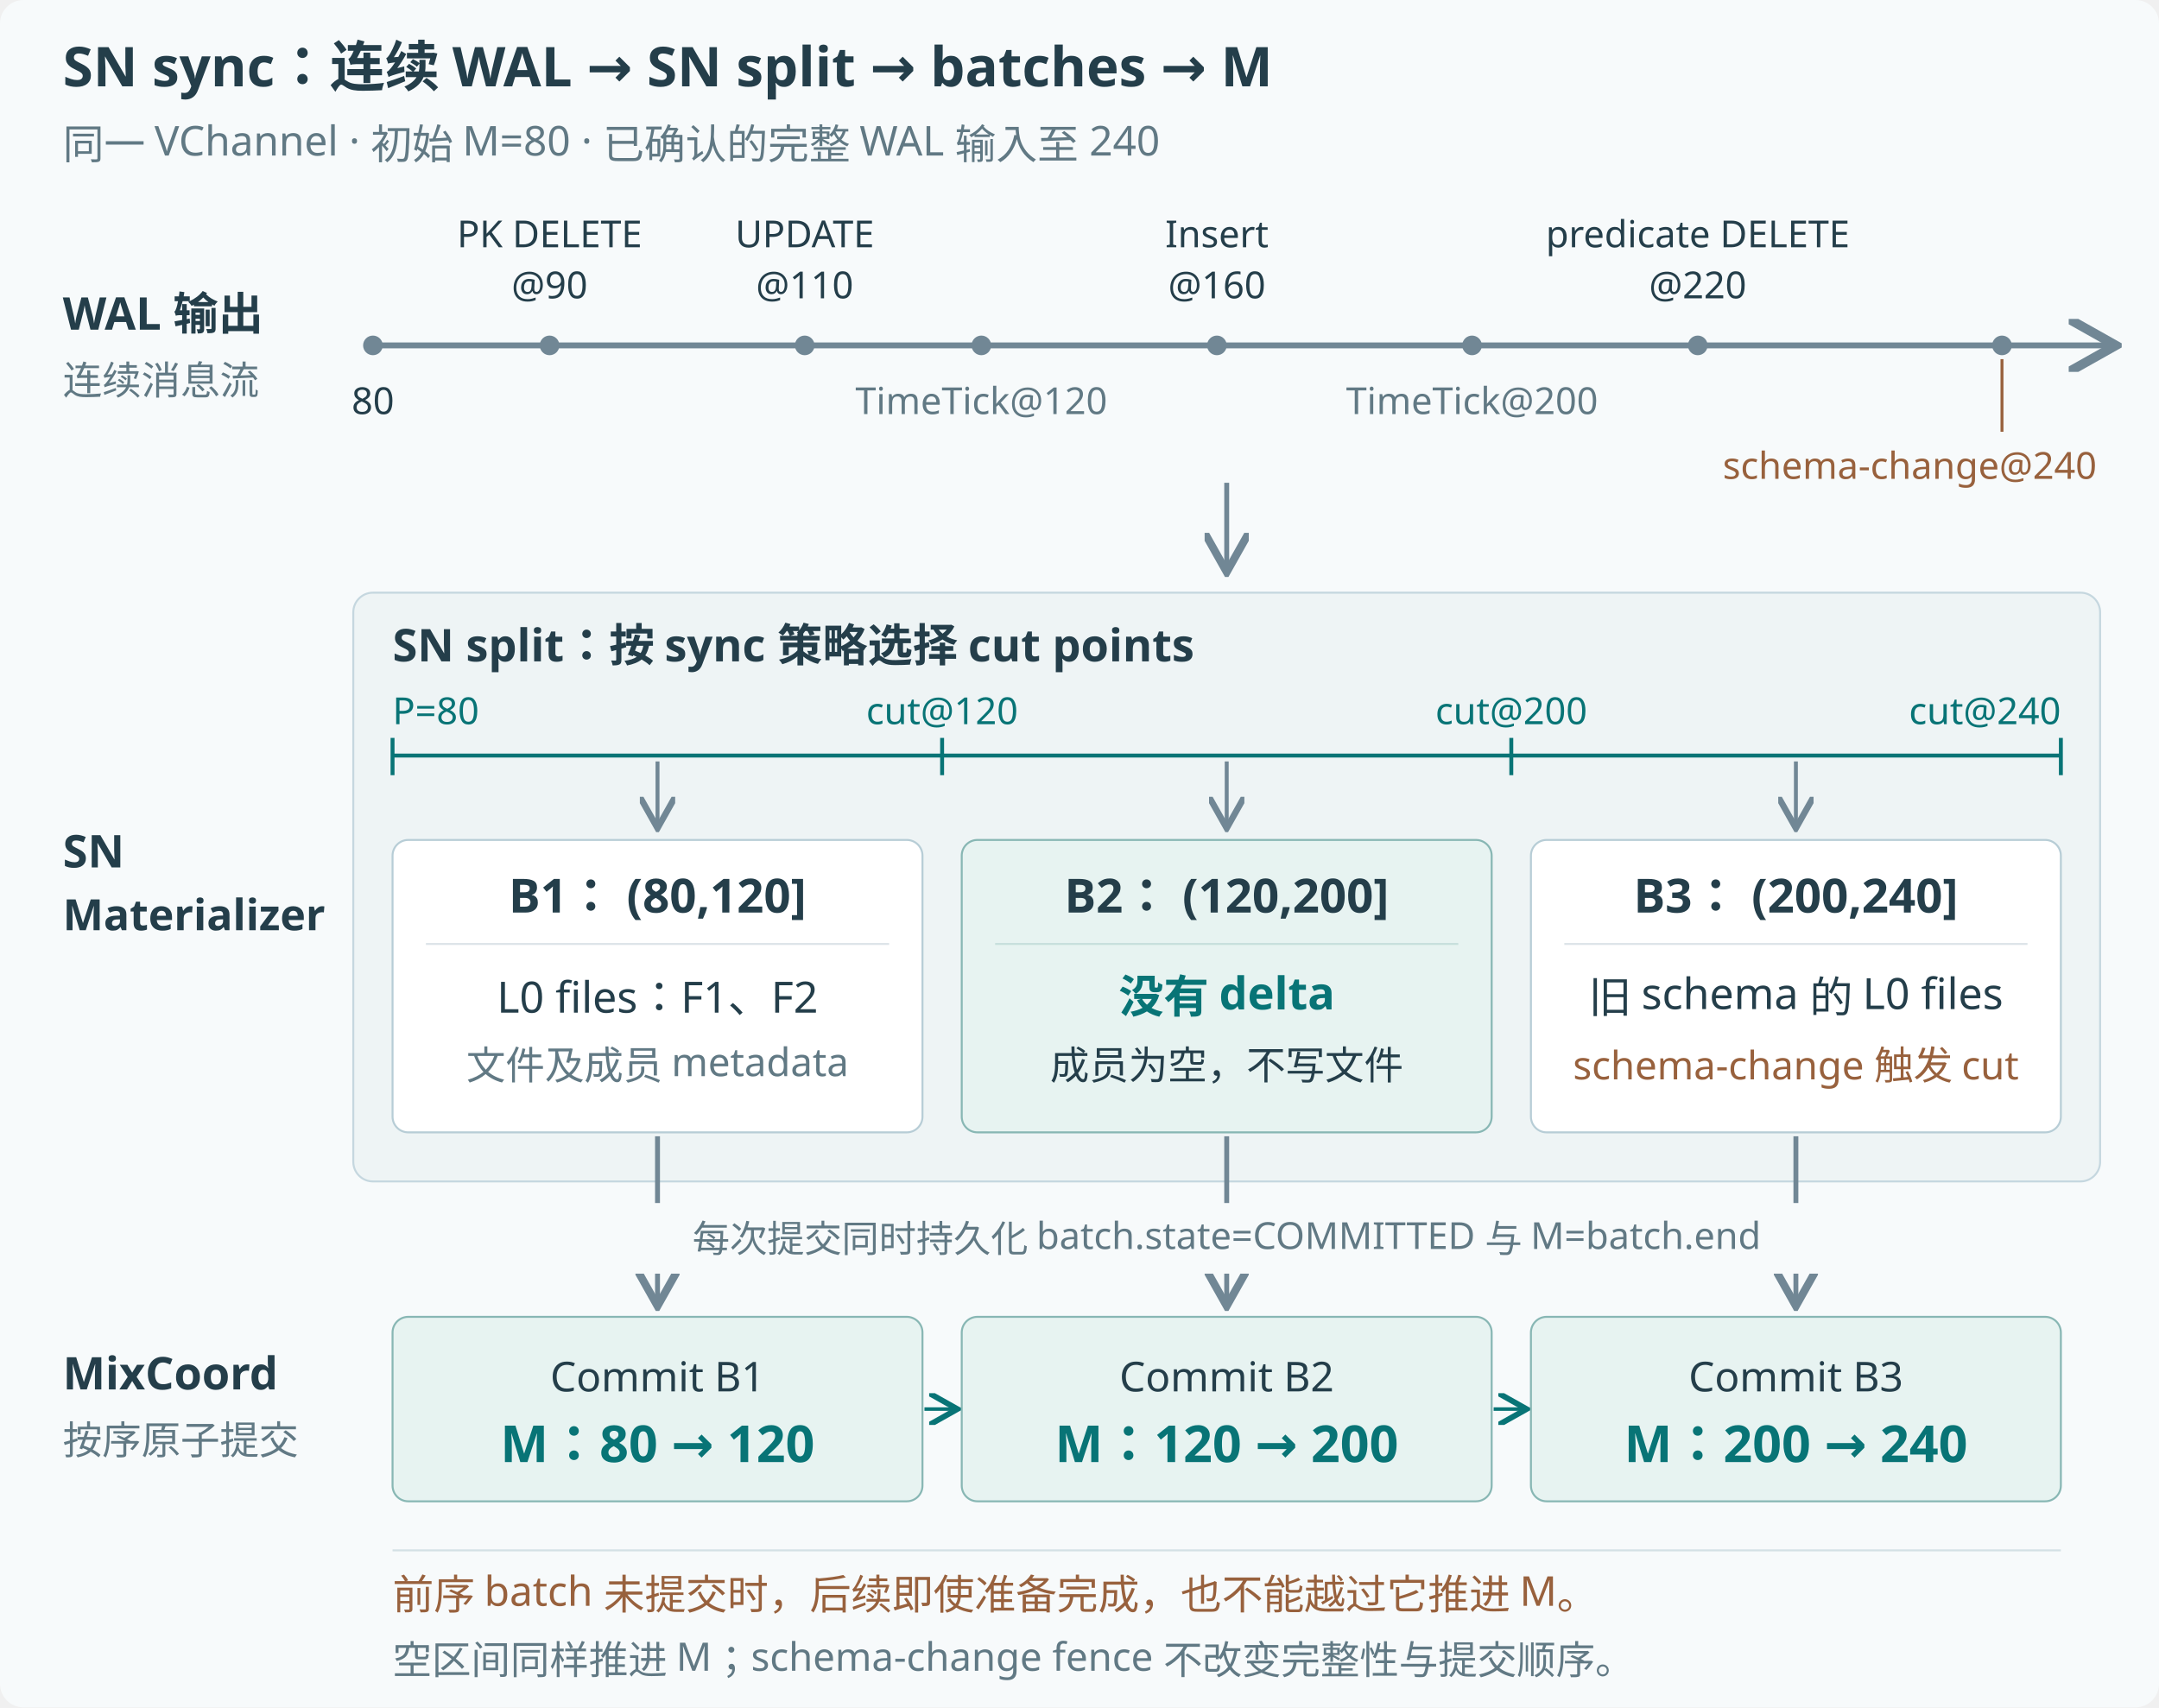
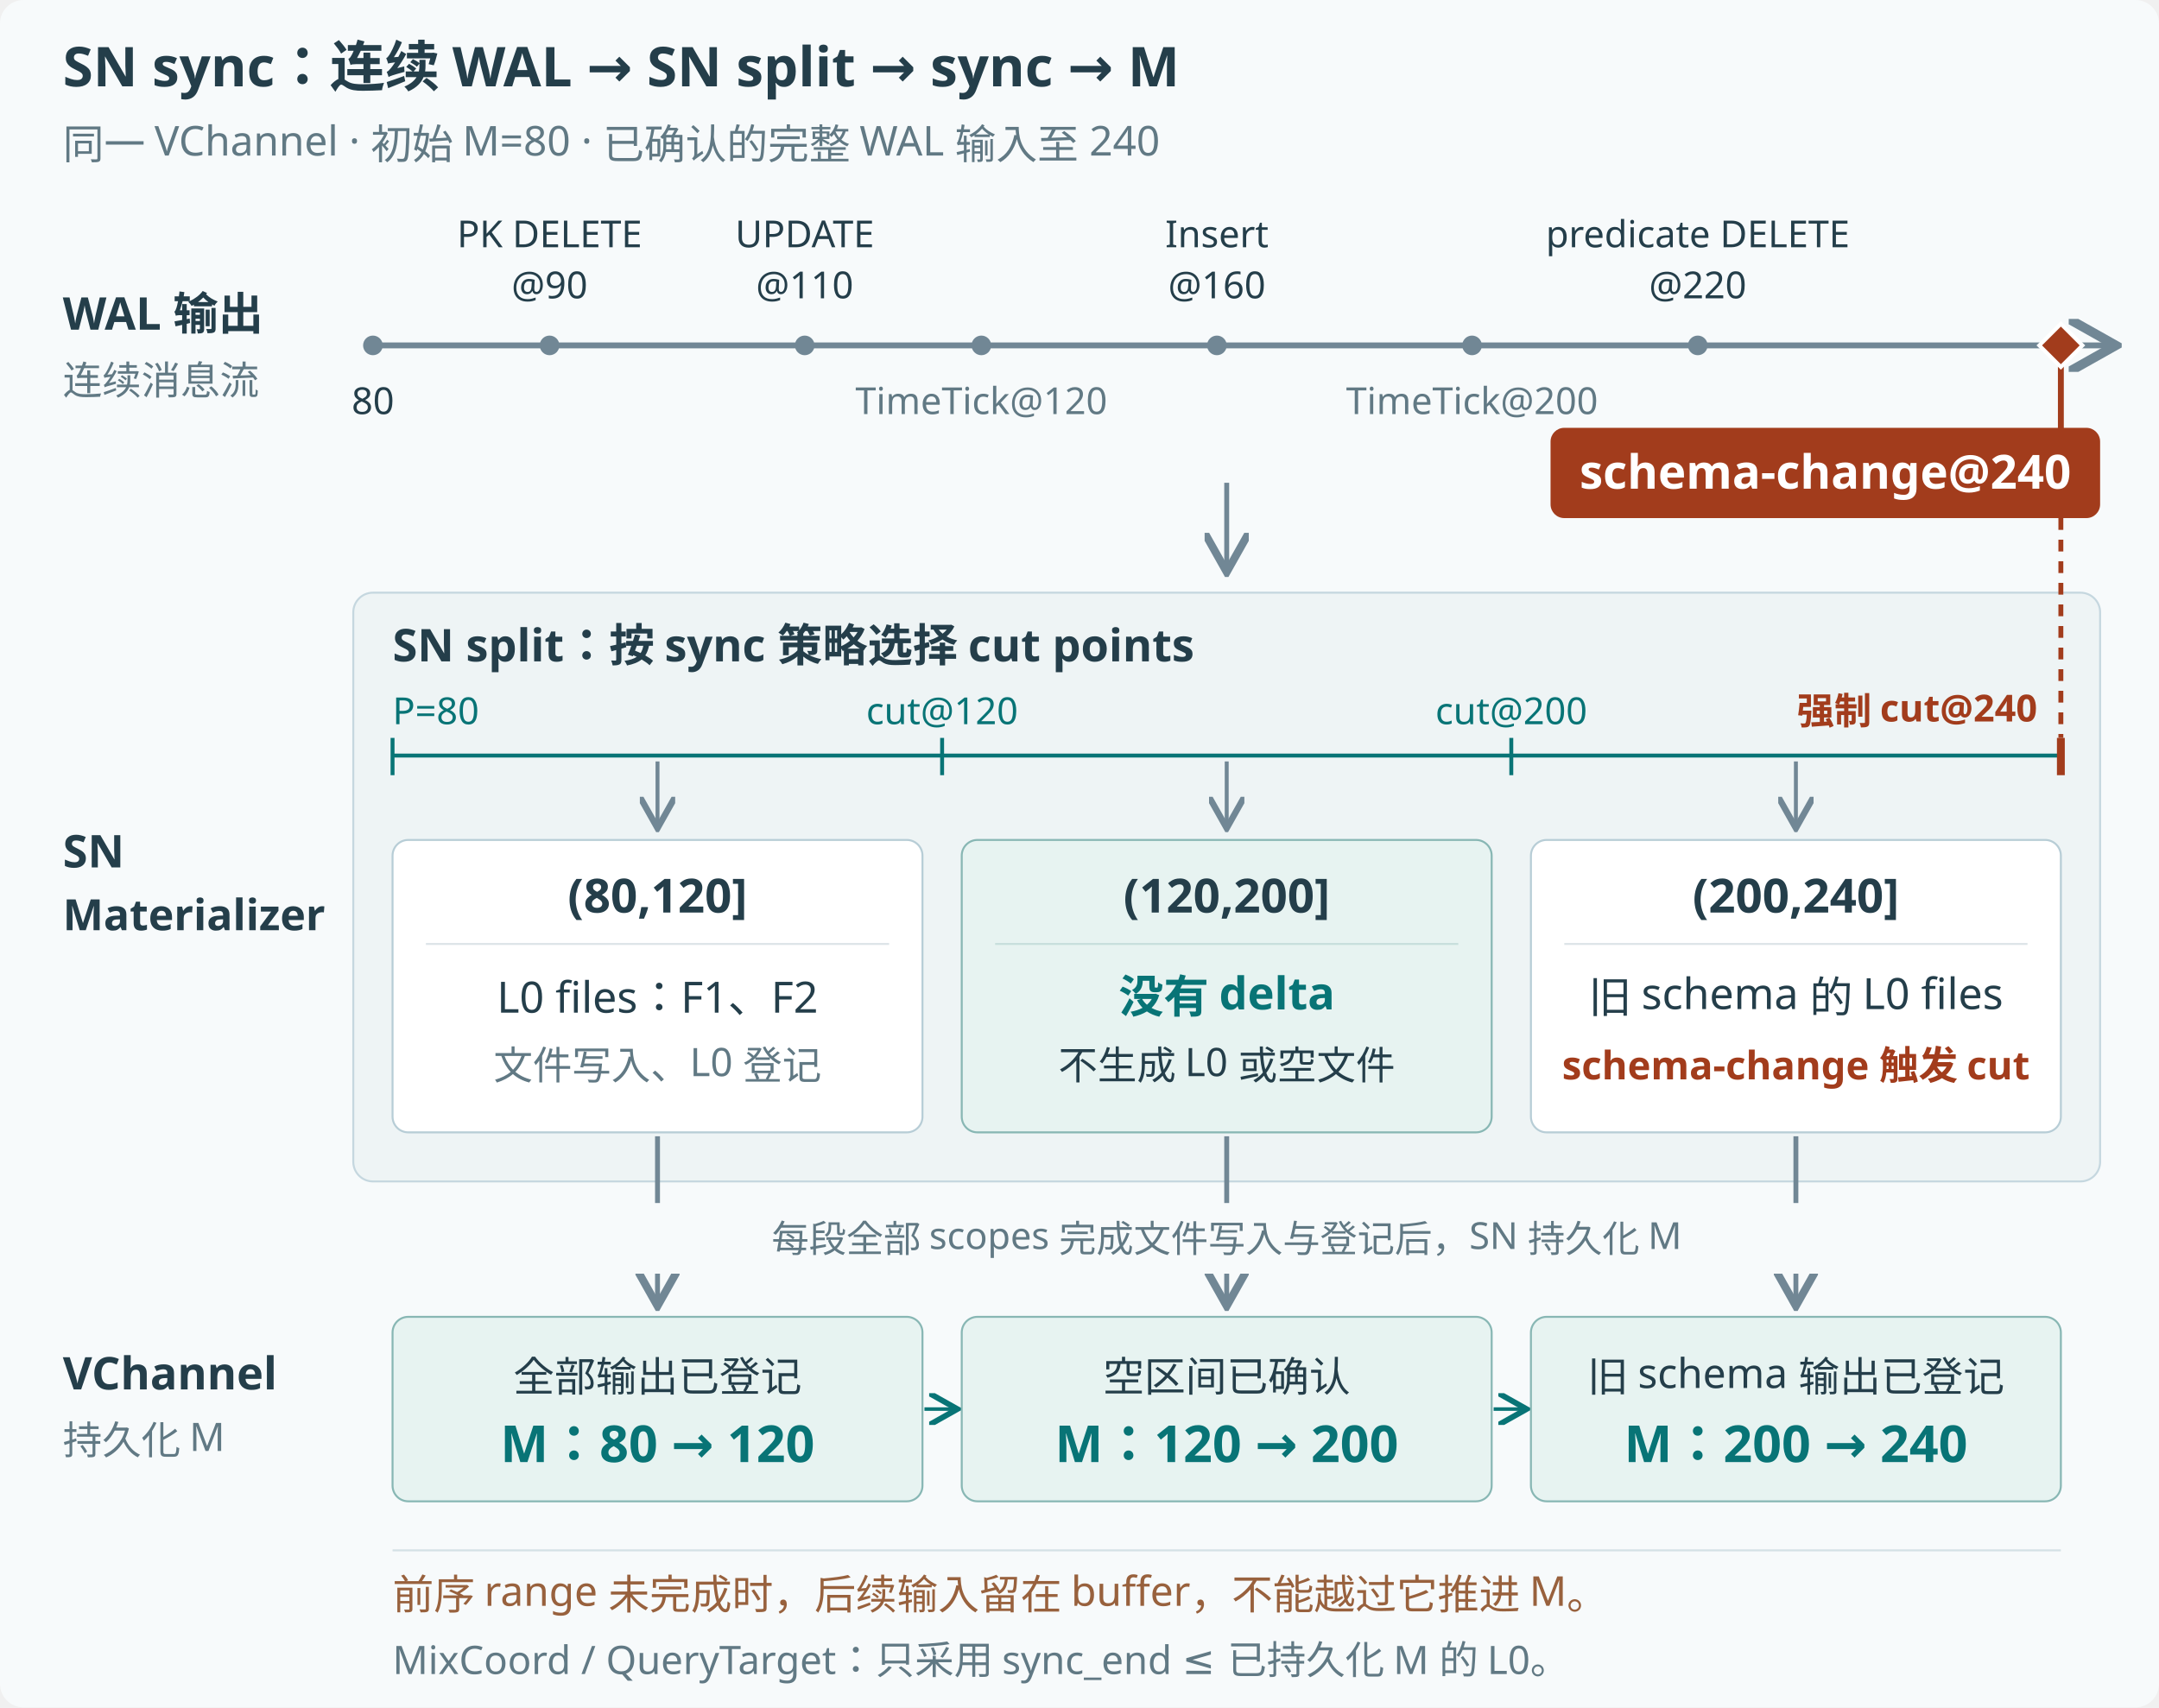
<svg xmlns="http://www.w3.org/2000/svg" width="1100" height="870" viewBox="0 0 1100 870" role="img" aria-labelledby="title desc">
  <defs>
    <marker id="flow-arrow" markerWidth="9" markerHeight="9" refX="7" refY="4.5" orient="auto">
      <path d="M0 0L8 4.5L0 9" fill="none" stroke="#718795" stroke-width="1.6" />
    </marker>
    <marker id="commit-arrow" markerWidth="9" markerHeight="9" refX="7" refY="4.5" orient="auto">
      <path d="M0 0L8 4.5L0 9" fill="none" stroke="#087476" stroke-width="1.6" />
    </marker>
  </defs>
  <rect width="1100" height="870" rx="12" fill="#f7fafb" />
  <g font-family="PingFang SC,Microsoft YaHei,sans-serif" fill="#243e4a">
-     <text x="32" y="44" font-size="28" font-weight="600">SN sync：连续 WAL → SN split → batches → M</text>
+     <text x="32" y="44" font-size="28" font-weight="600">SN sync：连续 WAL → SN split → sync → M</text>
    <text x="32" y="81" font-size="21" fill="#617984">同一 VChannel · 初始 M=80 · 已确认的完整 WAL 输入至 240</text>
    <text x="32" y="168" font-size="23" font-weight="600">WAL 输出</text>
    <text x="32" y="201" font-size="20" fill="#617984">连续消息流</text>
    <path id="wal-stream" d="M190 176H1075" fill="none" stroke="#718795" stroke-width="3" marker-end="url(#flow-arrow)" />
    <g fill="#718795">
      <circle cx="190" cy="176" r="5" />
      <circle cx="280" cy="176" r="5" />
      <circle cx="410" cy="176" r="5" />
      <circle cx="500" cy="176" r="5" />
      <circle cx="620" cy="176" r="5" />
      <circle cx="750" cy="176" r="5" />
      <circle cx="865" cy="176" r="5" />
-       <circle cx="1020" cy="176" r="5" />
    </g>
    <g text-anchor="middle" font-size="19">
      <text x="190" y="211">80</text>
      <text x="280" y="126">PK DELETE</text>
      <text x="280" y="152">@90</text>
      <text x="410" y="126">UPDATE</text>
      <text x="410" y="152">@110</text>
      <text x="500" y="211" fill="#617984">TimeTick@120</text>
      <text x="620" y="126">Insert</text>
      <text x="620" y="152">@160</text>
      <text x="750" y="211" fill="#617984">TimeTick@200</text>
      <text x="865" y="126">predicate DELETE</text>
      <text x="865" y="152">@220</text>
-       <text x="973" y="244" fill="#98613d">schema-change@240</text>
    </g>
-     <path d="M1020 183V220" fill="none" stroke="#98613d" stroke-width="1.5" />
+     <g id="schema-change-event">
+       <path d="M1050 184V219" stroke="#a23c1c" stroke-width="3" />
+       <path d="M1050 165l11 11-11 11-11-11Z" fill="#a23c1c" stroke="white" stroke-width="2" />
+       <rect x="790" y="218" width="280" height="46" rx="7" fill="#a23c1c" />
+       <text x="930" y="249" text-anchor="middle" font-size="24" font-weight="700" fill="white">schema-change@240</text>
+     </g>
    <path d="M625 246V289" fill="none" stroke="#718795" stroke-width="2.5" marker-end="url(#flow-arrow)" />
    <rect x="180" y="302" width="890" height="300" rx="10" fill="#eef4f5" stroke="#c5d7df" />
    <text x="200" y="337" font-size="23" font-weight="600">SN split：按 sync 策略选择 cut points</text>
    <text x="32" y="442" font-size="23" font-weight="600">SN</text>
    <text x="32" y="474" font-size="22" font-weight="600">Materializer</text>
    <g id="sn-cut-points" fill="none" stroke="#087476" stroke-width="2">
      <path d="M200 385H1050" />
-       <path d="M200 376V395M480 376V395M770 376V395M1050 376V395" />
+       <path d="M200 376V395M480 376V395M770 376V395" />
    </g>
+     <path d="M1050 264V376" stroke="#a23c1c" stroke-width="2.5" stroke-dasharray="6 5" />
+     <path d="M1050 376V395" stroke="#a23c1c" stroke-width="4" />
    <g font-size="19" fill="#087476">
      <text x="200" y="369">P=80</text>
      <text x="480" y="369" text-anchor="middle">cut@120</text>
      <text x="770" y="369" text-anchor="middle">cut@200</text>
-       <text x="1050" y="369" text-anchor="end">cut@240</text>
+       <text x="1038" y="369" text-anchor="end" fill="#a23c1c" font-weight="700">强制 cut@240</text>
    </g>
    <g fill="none" stroke="#718795" stroke-width="2" marker-end="url(#flow-arrow)">
      <path d="M335 388V420" />
      <path d="M625 388V420" />
      <path d="M915 388V420" />
    </g>
    <g text-anchor="middle">
      <rect x="200" y="428" width="270" height="149" rx="8" fill="white" stroke="#b7cdd6" />
-       <text x="335" y="465" font-size="24" font-weight="600">B1： (80,120]</text>
+       <text x="335" y="465" font-size="24" font-weight="600">(80,120]</text>
      <path d="M217 481H453" stroke="#dce4e8" />
      <text x="335" y="516" font-size="22">L0 files：F1、F2</text>
-       <text x="335" y="550" font-size="20" fill="#617984">文件及成员 metadata</text>
+       <text x="335" y="550" font-size="20" fill="#617984">文件写入、L0 登记</text>
      <rect x="490" y="428" width="270" height="149" rx="8" fill="#e7f3f1" stroke="#88b7b4" />
-       <text x="625" y="465" font-size="24" font-weight="600">B2： (120,200]</text>
+       <text x="625" y="465" font-size="24" font-weight="600">(120,200]</text>
      <path d="M507 481H743" stroke="#c7dfdc" />
      <text x="625" y="516" font-size="23" font-weight="600" fill="#087476">没有 delta</text>
-       <text x="625" y="550" font-size="20">成员为空，不写文件</text>
+       <text x="625" y="550" font-size="20">不生成 L0 或空文件</text>
      <rect x="780" y="428" width="270" height="149" rx="8" fill="white" stroke="#b7cdd6" />
-       <text x="915" y="465" font-size="24" font-weight="600">B3： (200,240]</text>
+       <text x="915" y="465" font-size="24" font-weight="600">(200,240]</text>
      <path d="M797 481H1033" stroke="#dce4e8" />
      <text x="915" y="516" font-size="22">旧 schema 的 L0 files</text>
-       <text x="915" y="550" font-size="20" fill="#98613d">schema-change 触发 cut</text>
+       <text x="915" y="550" font-size="20" fill="#a23c1c" font-weight="600">schema-change 触发 cut</text>
    </g>
    <g fill="none" stroke="#718795" stroke-width="2.5" marker-end="url(#flow-arrow)">
      <path d="M335 579V663" />
      <path d="M625 579V663" />
      <path d="M915 579V663" />
    </g>
    <rect x="180" y="613" width="890" height="36" rx="5" fill="#f7fafb" />
-     <text x="625" y="638" text-anchor="middle" font-size="19" fill="#617984">每次提交同时持久化 batch.state=COMMITTED 与 M=batch.end</text>
-     <text x="32" y="708" font-size="23" font-weight="600">MixCoord</text>
-     <text x="32" y="741" font-size="20" fill="#617984">按序原子提交</text>
+     <text x="625" y="638" text-anchor="middle" font-size="19" fill="#617984">每段全部 scopes 完成文件写入与登记后，SN 持久化 M</text>
+     <text x="32" y="708" font-size="23" font-weight="600">VChannel</text>
+     <text x="32" y="741" font-size="20" fill="#617984">持久化 M</text>
    <g text-anchor="middle">
      <rect x="200" y="671" width="270" height="94" rx="8" fill="#e7f3f1" stroke="#88b7b4" />
-       <text x="335" y="709" font-size="21">Commit B1</text>
+       <text x="335" y="709" font-size="21">全部输出已登记</text>
      <text x="335" y="745" font-size="26" font-weight="600" fill="#087476">M：80 → 120</text>
      <rect x="490" y="671" width="270" height="94" rx="8" fill="#e7f3f1" stroke="#88b7b4" />
-       <text x="625" y="709" font-size="21">Commit B2</text>
+       <text x="625" y="709" font-size="21">空区间已确认</text>
      <text x="625" y="745" font-size="26" font-weight="600" fill="#087476">M：120 → 200</text>
      <rect x="780" y="671" width="270" height="94" rx="8" fill="#e7f3f1" stroke="#88b7b4" />
-       <text x="915" y="709" font-size="21">Commit B3</text>
+       <text x="915" y="709" font-size="21">旧 schema 输出已登记</text>
      <text x="915" y="745" font-size="26" font-weight="600" fill="#087476">M：200 → 240</text>
    </g>
    <g fill="none" stroke="#087476" stroke-width="1.8" marker-end="url(#commit-arrow)">
      <path d="M471 718H486" />
      <path d="M761 718H776" />
    </g>
    <path d="M200 790H1050" stroke="#d4e1e5" />
-     <text x="200" y="820" font-size="21" fill="#98613d">前序 batch 未提交时，后续即使准备完成，也不能越过它推进 M。</text>
-     <text x="200" y="853" font-size="20" fill="#617984">空区间同样推进 M；schema-change fence 不改变完整性与提交顺序。</text>
+     <text x="200" y="820" font-size="21" fill="#98613d">前序 range 未完成时，后续输入留在 buffer，不能越过它推进 M。</text>
+     <text x="200" y="853" font-size="20" fill="#617984">MixCoord / QueryTarget：只采用 sync_end ≤ 已持久化 M 的 L0。</text>
  </g>
</svg>
